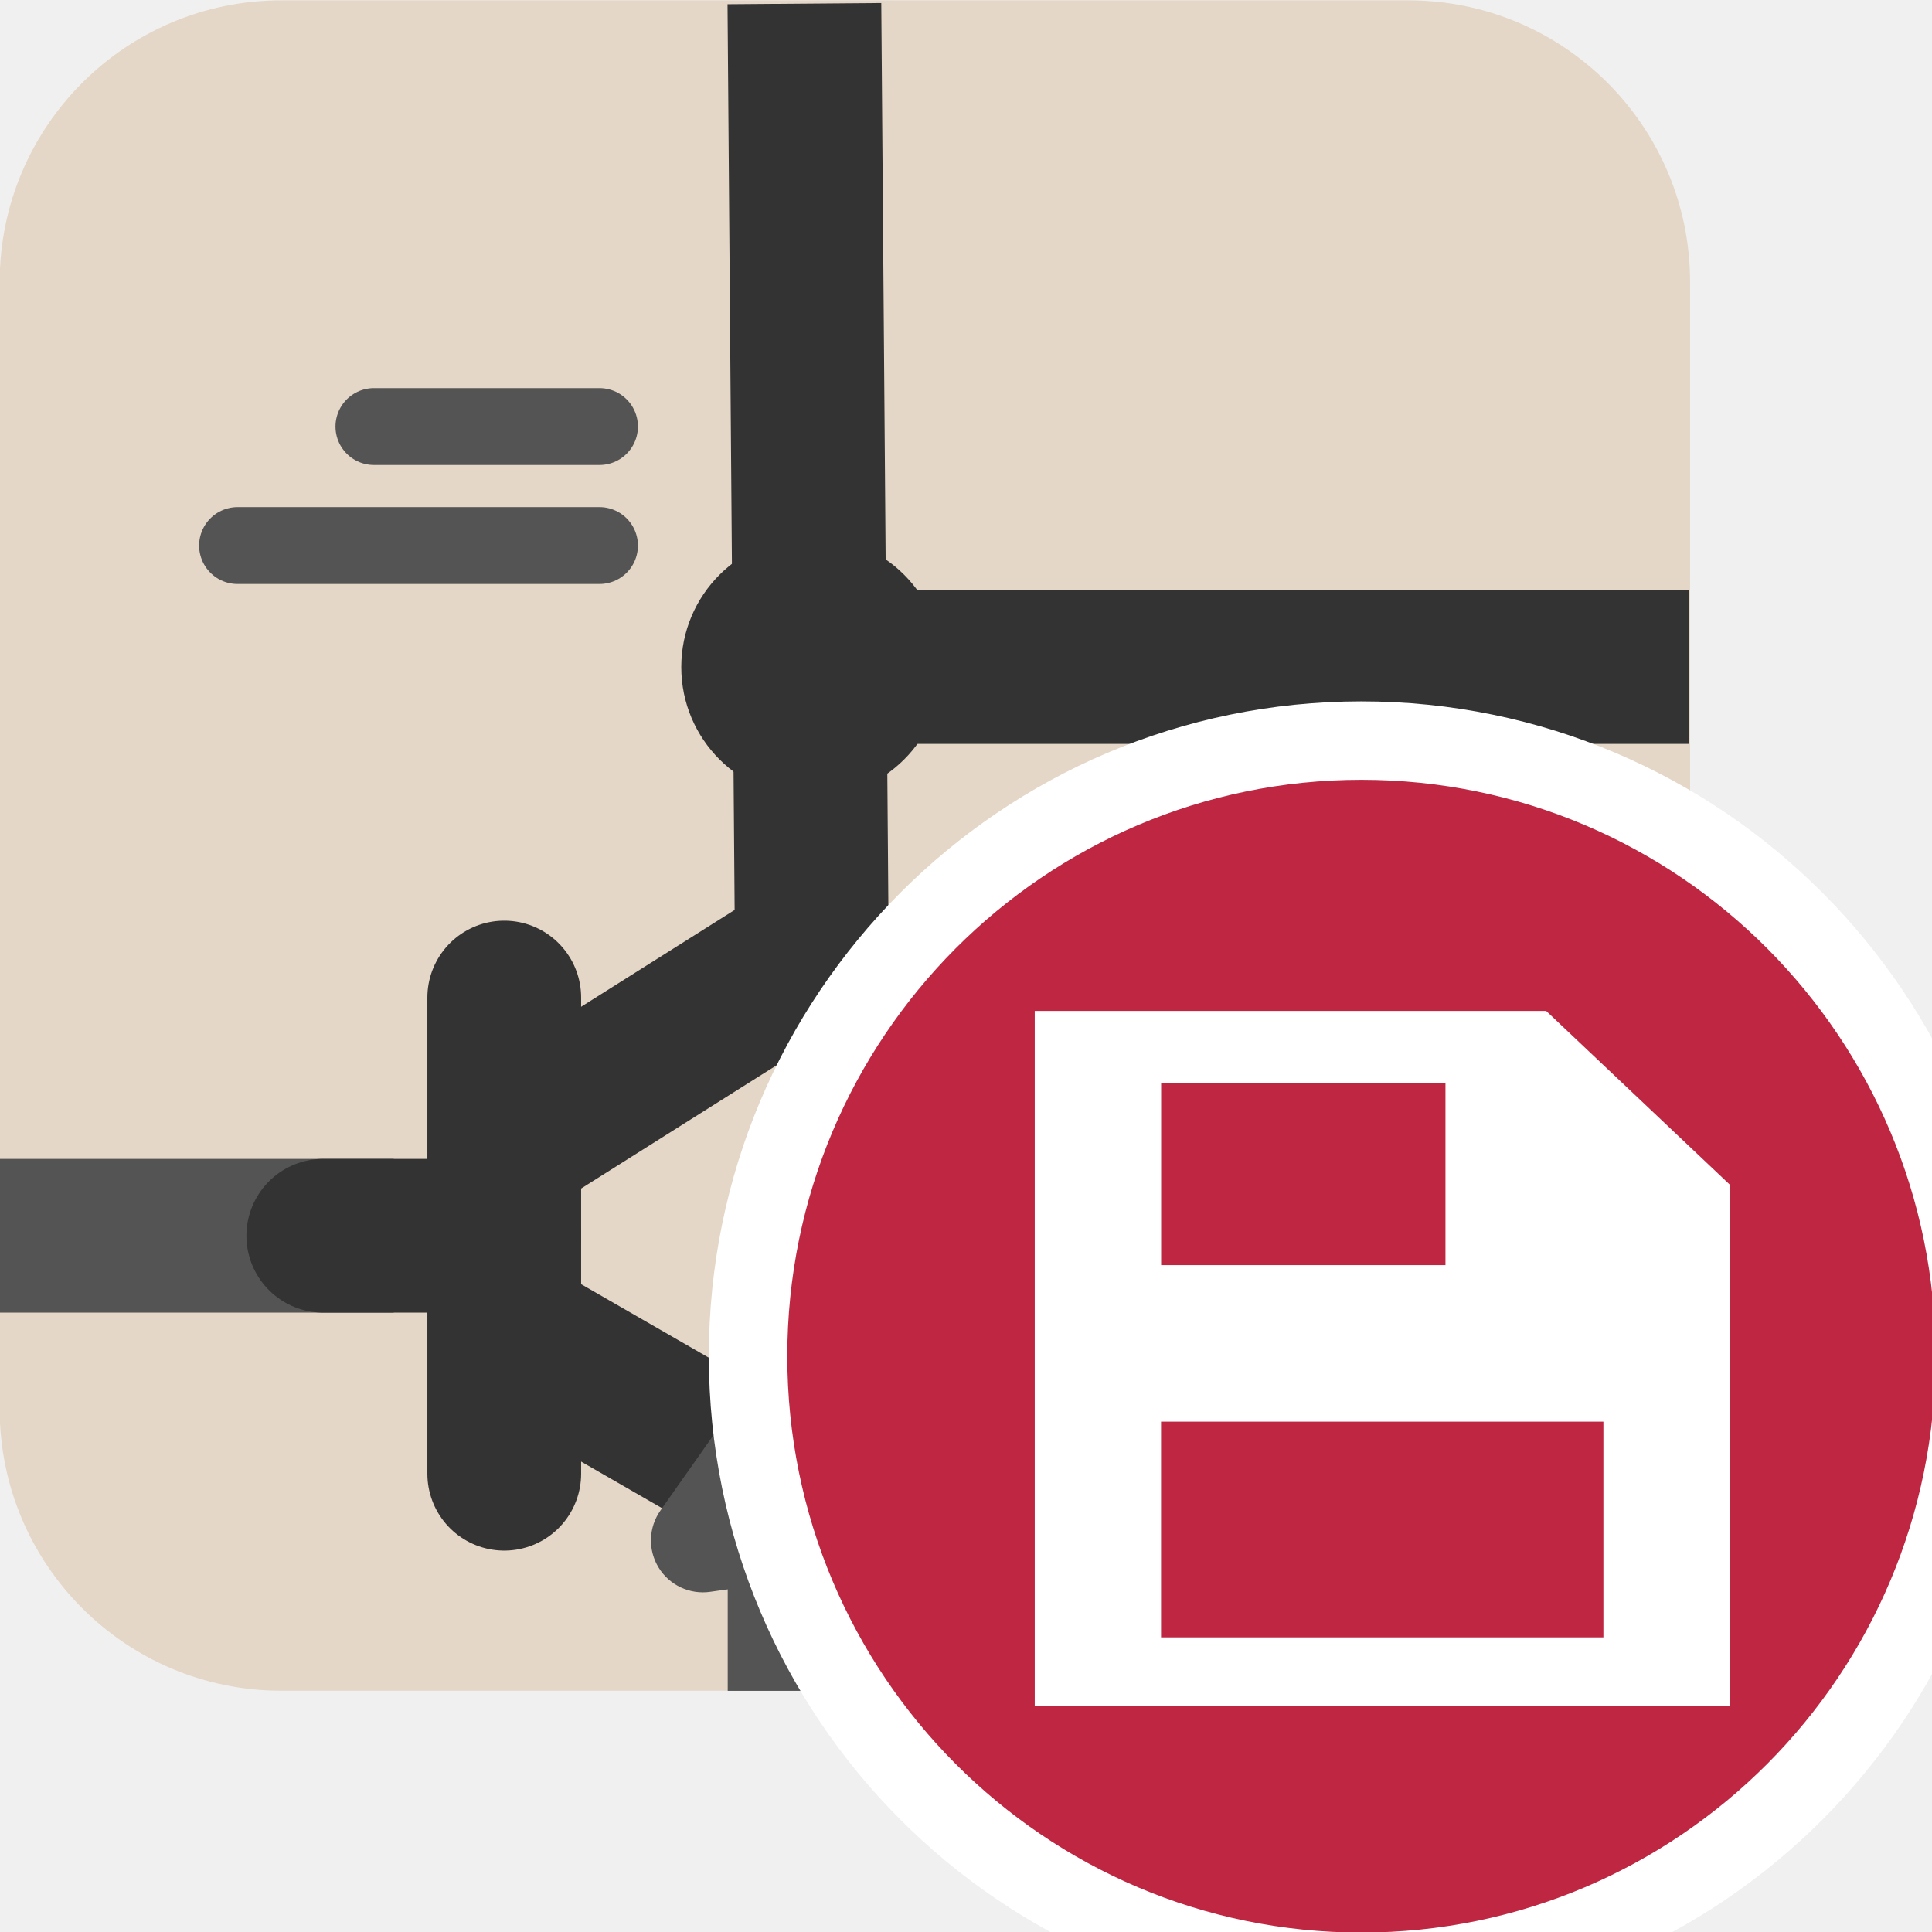
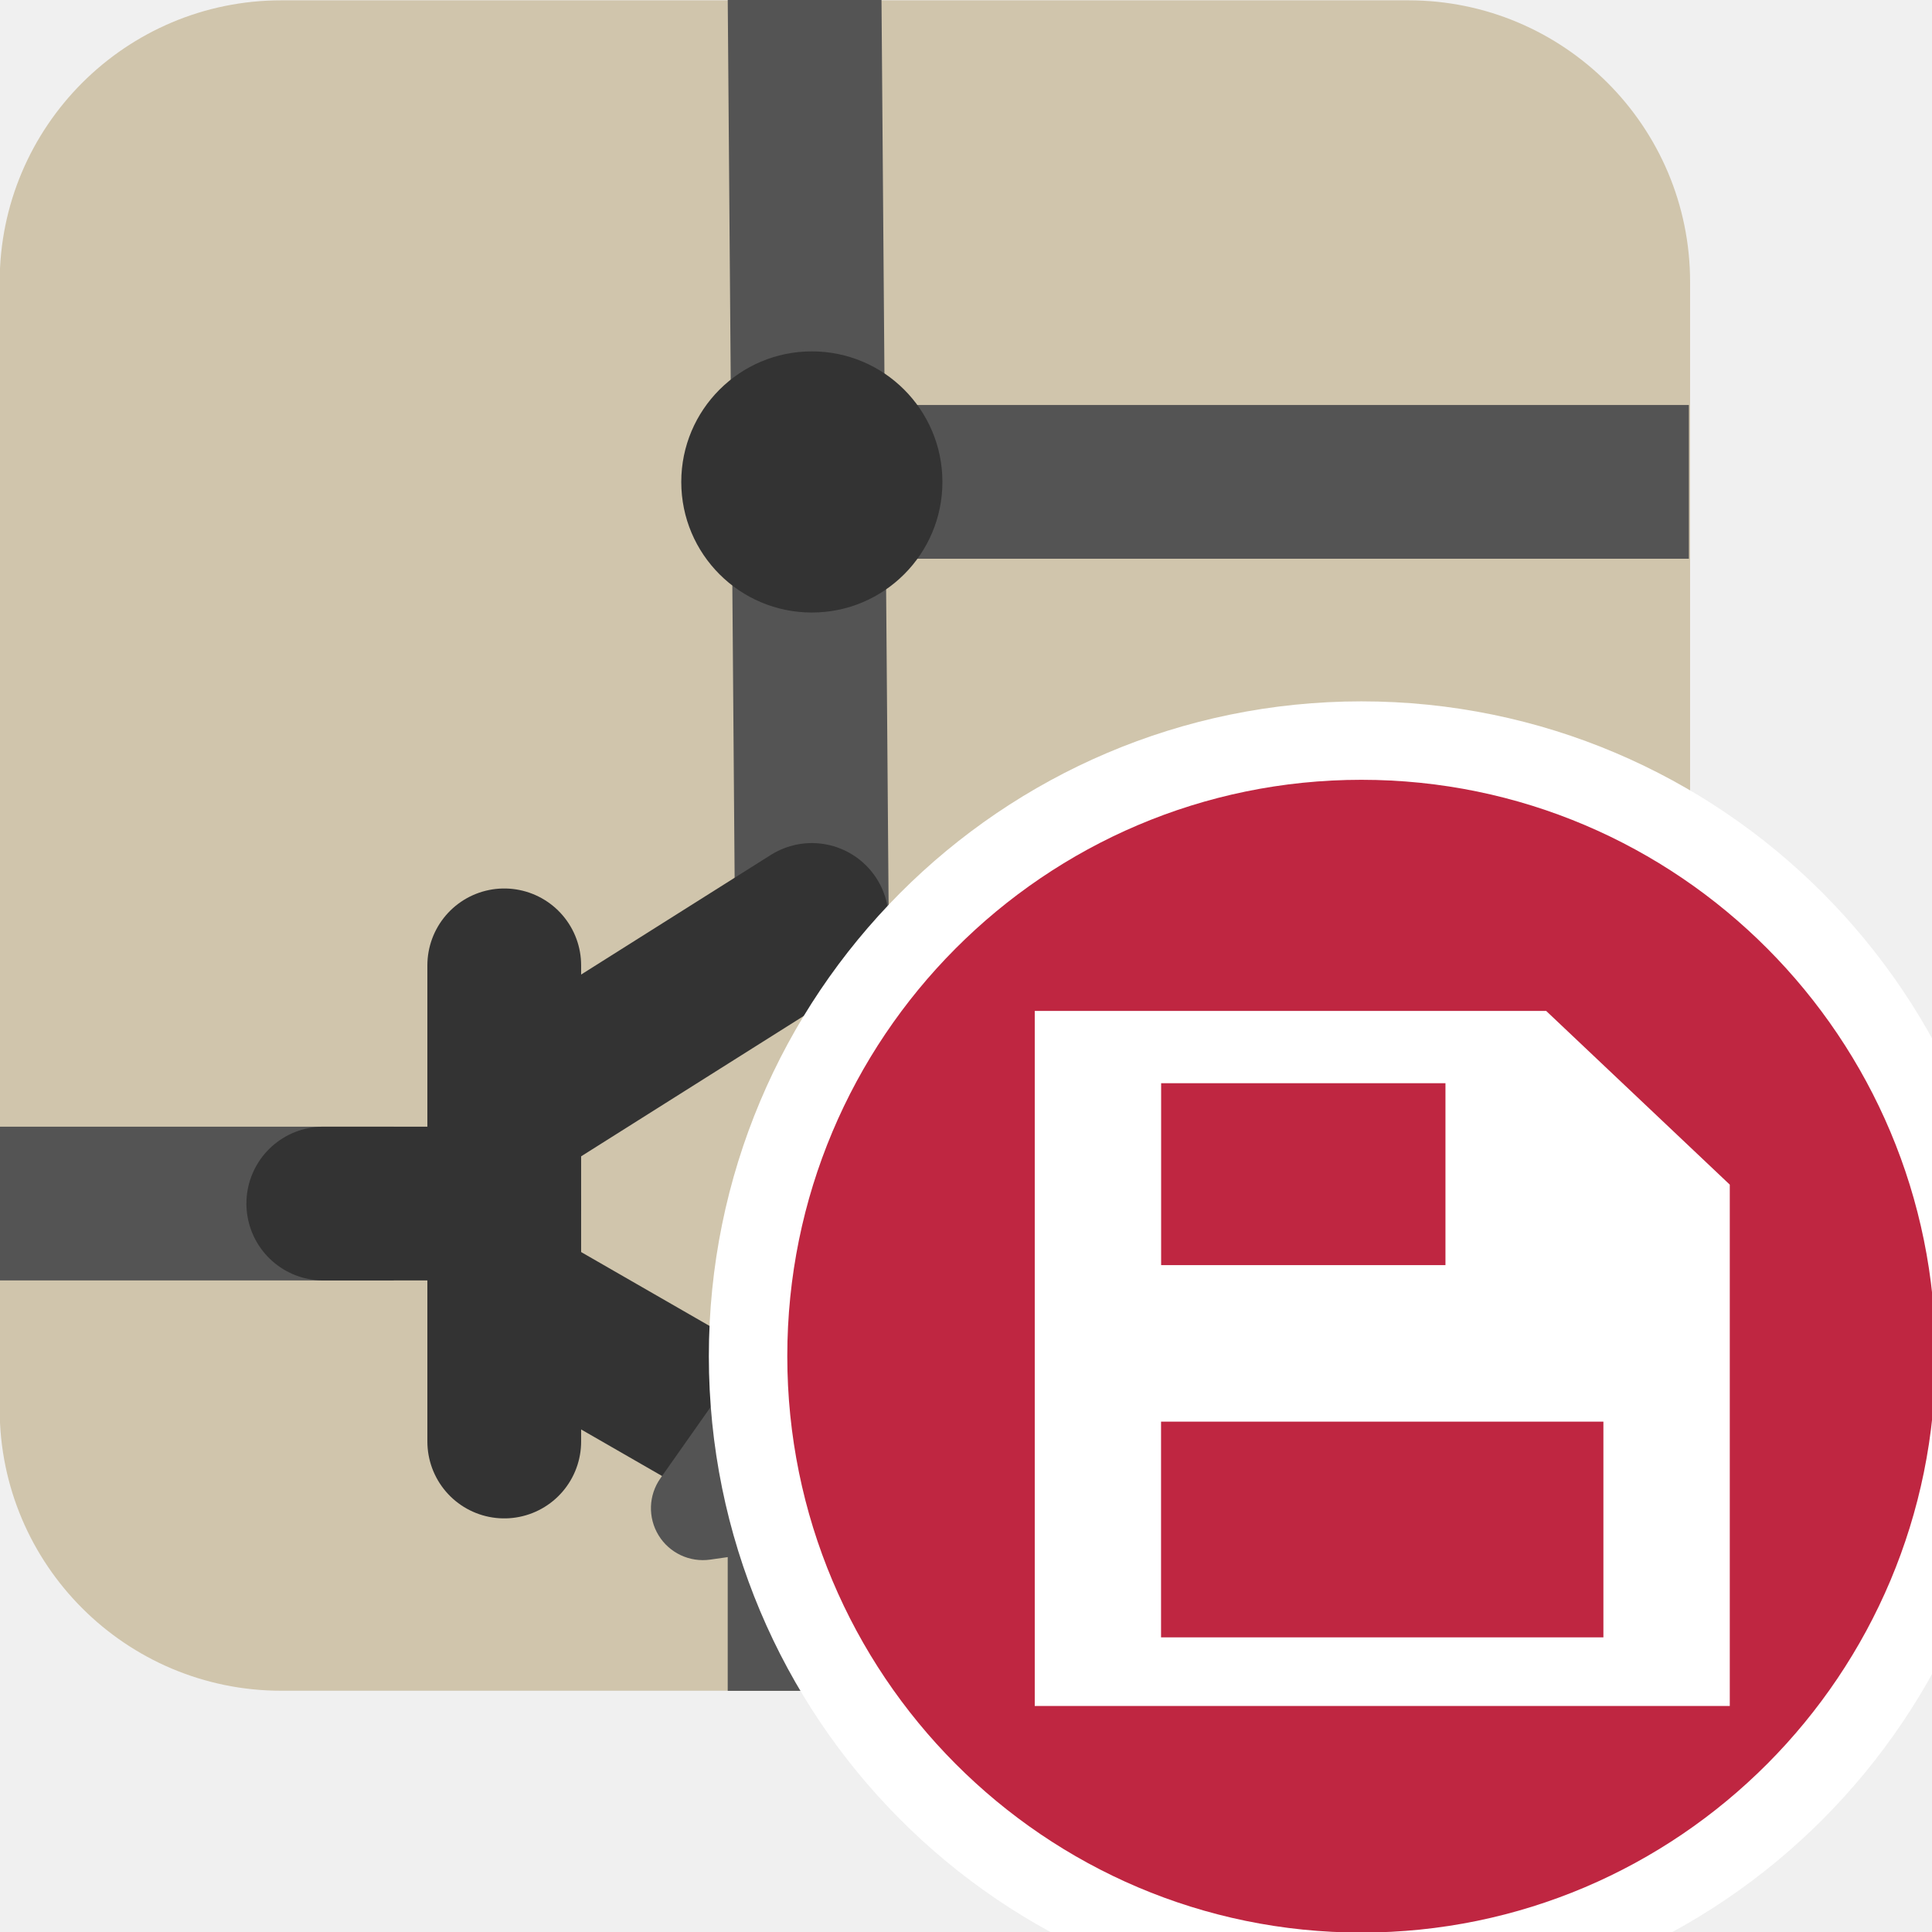
<svg xmlns="http://www.w3.org/2000/svg" id="Слой_1" data-name="Слой 1" viewBox="0 0 24 24" version="1.1">
  <defs id="defs27099">
    <style id="style27097">.cls-1{fill:#b9b9b9;}.cls-2,.cls-3,.cls-4,.cls-5{fill:none;stroke-linejoin:round;}.cls-2,.cls-5{stroke:#333;}.cls-2,.cls-3{stroke-linecap:round;}.cls-2,.cls-4,.cls-5{stroke-width:1.91px;}.cls-3,.cls-4{stroke:#545454;}.cls-3{stroke-width:0.955px;}.cls-5{stroke-linecap:square;}.cls-6{fill:#333;}.cls-7{fill:#1a81c4;}.cls-8{fill:#bf2641;}.cls-9{fill:#fff;}</style>
  </defs>
-   <path class="cls-1" d="m 3.496,0.004 h 13.999 a 3.5,3.5 0 0 1 3.5,3.5 v 13.999 a 3.5,3.5 0 0 1 -3.5,3.5 H 3.496 a 3.5,3.5 0 0 1 -3.5,-3.5 V 3.504 a 3.5,3.5 0 0 1 3.5,-3.5 z" id="path27103" style="fill:#e5d7c7;fill-opacity:1" />
-   <path id="line27105" style="fill:none;stroke:#333333;stroke-width:1.91;stroke-linecap:square;stroke-linejoin:round;stroke-miterlimit:4;stroke-dasharray:none" d="m 10,1 0.085,10.828" class="cls-2" />
-   <line class="cls-3" x1="7.447" y1="6.777" x2="2.951" y2="6.777" id="line27107" />
-   <line class="cls-3" x1="7.447" y1="5.299" x2="4.645" y2="5.299" id="line27109" />
+   <path class="cls-1" d="m 3.496,0.004 h 13.999 a 3.5,3.5 0 0 1 3.5,3.5 v 13.999 a 3.5,3.5 0 0 1 -3.5,3.5 H 3.496 a 3.5,3.5 0 0 1 -3.5,-3.5 V 3.504 a 3.5,3.5 0 0 1 3.5,-3.5 z" id="path27103" style="fill:#d0c5ac;fill-opacity:1" />
+   <path id="line27105" style="fill:none;stroke:#545454;stroke-width:1.91;stroke-linecap:square;stroke-linejoin:round;stroke-miterlimit:4;stroke-dasharray:none;stroke-opacity:1" d="m 10,0.6 0.085,10.828" class="cls-2" />
  <line class="cls-3" x1="16.362" y1="15.384" x2="11.866" y2="15.384" id="line27111" />
  <line class="cls-3" x1="14.668" y1="13.906" x2="11.866" y2="13.906" id="line27113" />
-   <line class="cls-4" x1="-0.005" y1="15.351" x2="4.891" y2="15.351" id="line27115" />
-   <line class="cls-2" x1="6.264" y1="12.392" x2="6.264" y2="18.307" id="line27117" />
-   <line class="cls-5" x1="10.085" y1="8.286" x2="20.025" y2="8.286" id="line27119" />
+   <line class="cls-4" x1="-0.005" y1="14.951" x2="4.891" y2="14.951" id="line27115" style="fill:none;stroke:#545454;stroke-width:1.91;stroke-linejoin:round;stroke-miterlimit:4;stroke-dasharray:none" />
+   <line class="cls-2" x1="6.264" y1="11.992" x2="6.264" y2="17.907" id="line27117" style="fill:none;stroke:#333333;stroke-width:1.91px;stroke-linecap:round;stroke-linejoin:round" />
+   <line class="cls-5" x1="10.085" y1="5.986" x2="20.025" y2="5.986" id="line27119" style="fill:none;stroke:#545454;stroke-width:1.91;stroke-linecap:square;stroke-linejoin:round;stroke-miterlimit:4;stroke-dasharray:none;stroke-opacity:1" />
  <line class="cls-4" x1="9.995" y1="21.004" x2="9.995" y2="18.65" id="line27121" />
-   <path class="cls-6" d="M 11.707,8.286 A 1.622,1.622 0 1 1 10.085,6.665 1.622,1.622 0 0 1 11.707,8.286 Z" id="path27123" />
-   <line class="cls-2" x1="10.085" y1="11.828" x2="6.39" y2="14.158" id="line27129" />
-   <line class="cls-2" x1="9.657" y1="18.458" x2="6.287" y2="16.518" id="line27131" />
-   <path class="cls-7" d="M 8.204,18.764 9.448,16.997 a 0.646,0.646 0 0 1 1.155,0.219 l 0.335,1.383 a 0.789,0.789 0 0 1 -0.655,0.967 l -1.46,0.208 A 0.645,0.645 0 0 1 8.204,18.764 Z" id="path27133" style="fill:#545454;fill-opacity:1" />
-   <line class="cls-2" x1="4.016" y1="15.351" x2="6.264" y2="15.351" id="line27135" />
+   <path class="cls-6" d="M 11.707,5.986 A 1.622,1.622 0 1 1 10.085,4.365 1.622,1.622 0 0 1 11.707,5.986 Z" id="path27123" style="fill:#333333" />
+   <line class="cls-2" x1="10.085" y1="11.428" x2="6.39" y2="13.758" id="line27129" style="fill:none;stroke:#333333;stroke-width:1.91px;stroke-linecap:round;stroke-linejoin:round" />
+   <line class="cls-2" x1="9.657" y1="18.058" x2="6.287" y2="16.119" id="line27131" style="fill:none;stroke:#333333;stroke-width:1.91px;stroke-linecap:round;stroke-linejoin:round" />
+   <path class="cls-7" d="M 8.204,18.364 9.448,16.597 a 0.646,0.646 0 0 1 1.155,0.219 l 0.335,1.383 a 0.789,0.789 0 0 1 -0.655,0.967 l -1.46,0.208 A 0.645,0.645 0 0 1 8.204,18.364 Z" id="path27133" style="fill:#545454;fill-opacity:1" />
+   <line class="cls-2" x1="4.016" y1="14.951" x2="6.264" y2="14.951" id="line27135" style="fill:none;stroke:#333333;stroke-width:1.91px;stroke-linecap:round;stroke-linejoin:round" />
  <ellipse style="fill:#bf2641;fill-opacity:1;stroke:#ffffff;stroke-width:1.949;stroke-linecap:square;stroke-miterlimit:4;stroke-dasharray:none;stroke-opacity:1;paint-order:stroke fill markers" id="path8150" ry="7.16" rx="7.132" cy="16.847" cx="16.912" />
  <path class="cls-9" d="m 19.207,12.558 h -6.353 v 8.634 h 8.634 v -6.476 z m -1.251,0.898 v 2.26 h -3.532 v -2.26 z m 1.962,6.884 h -5.495 v -2.68 h 5.495 z" id="path27139" />
</svg>
